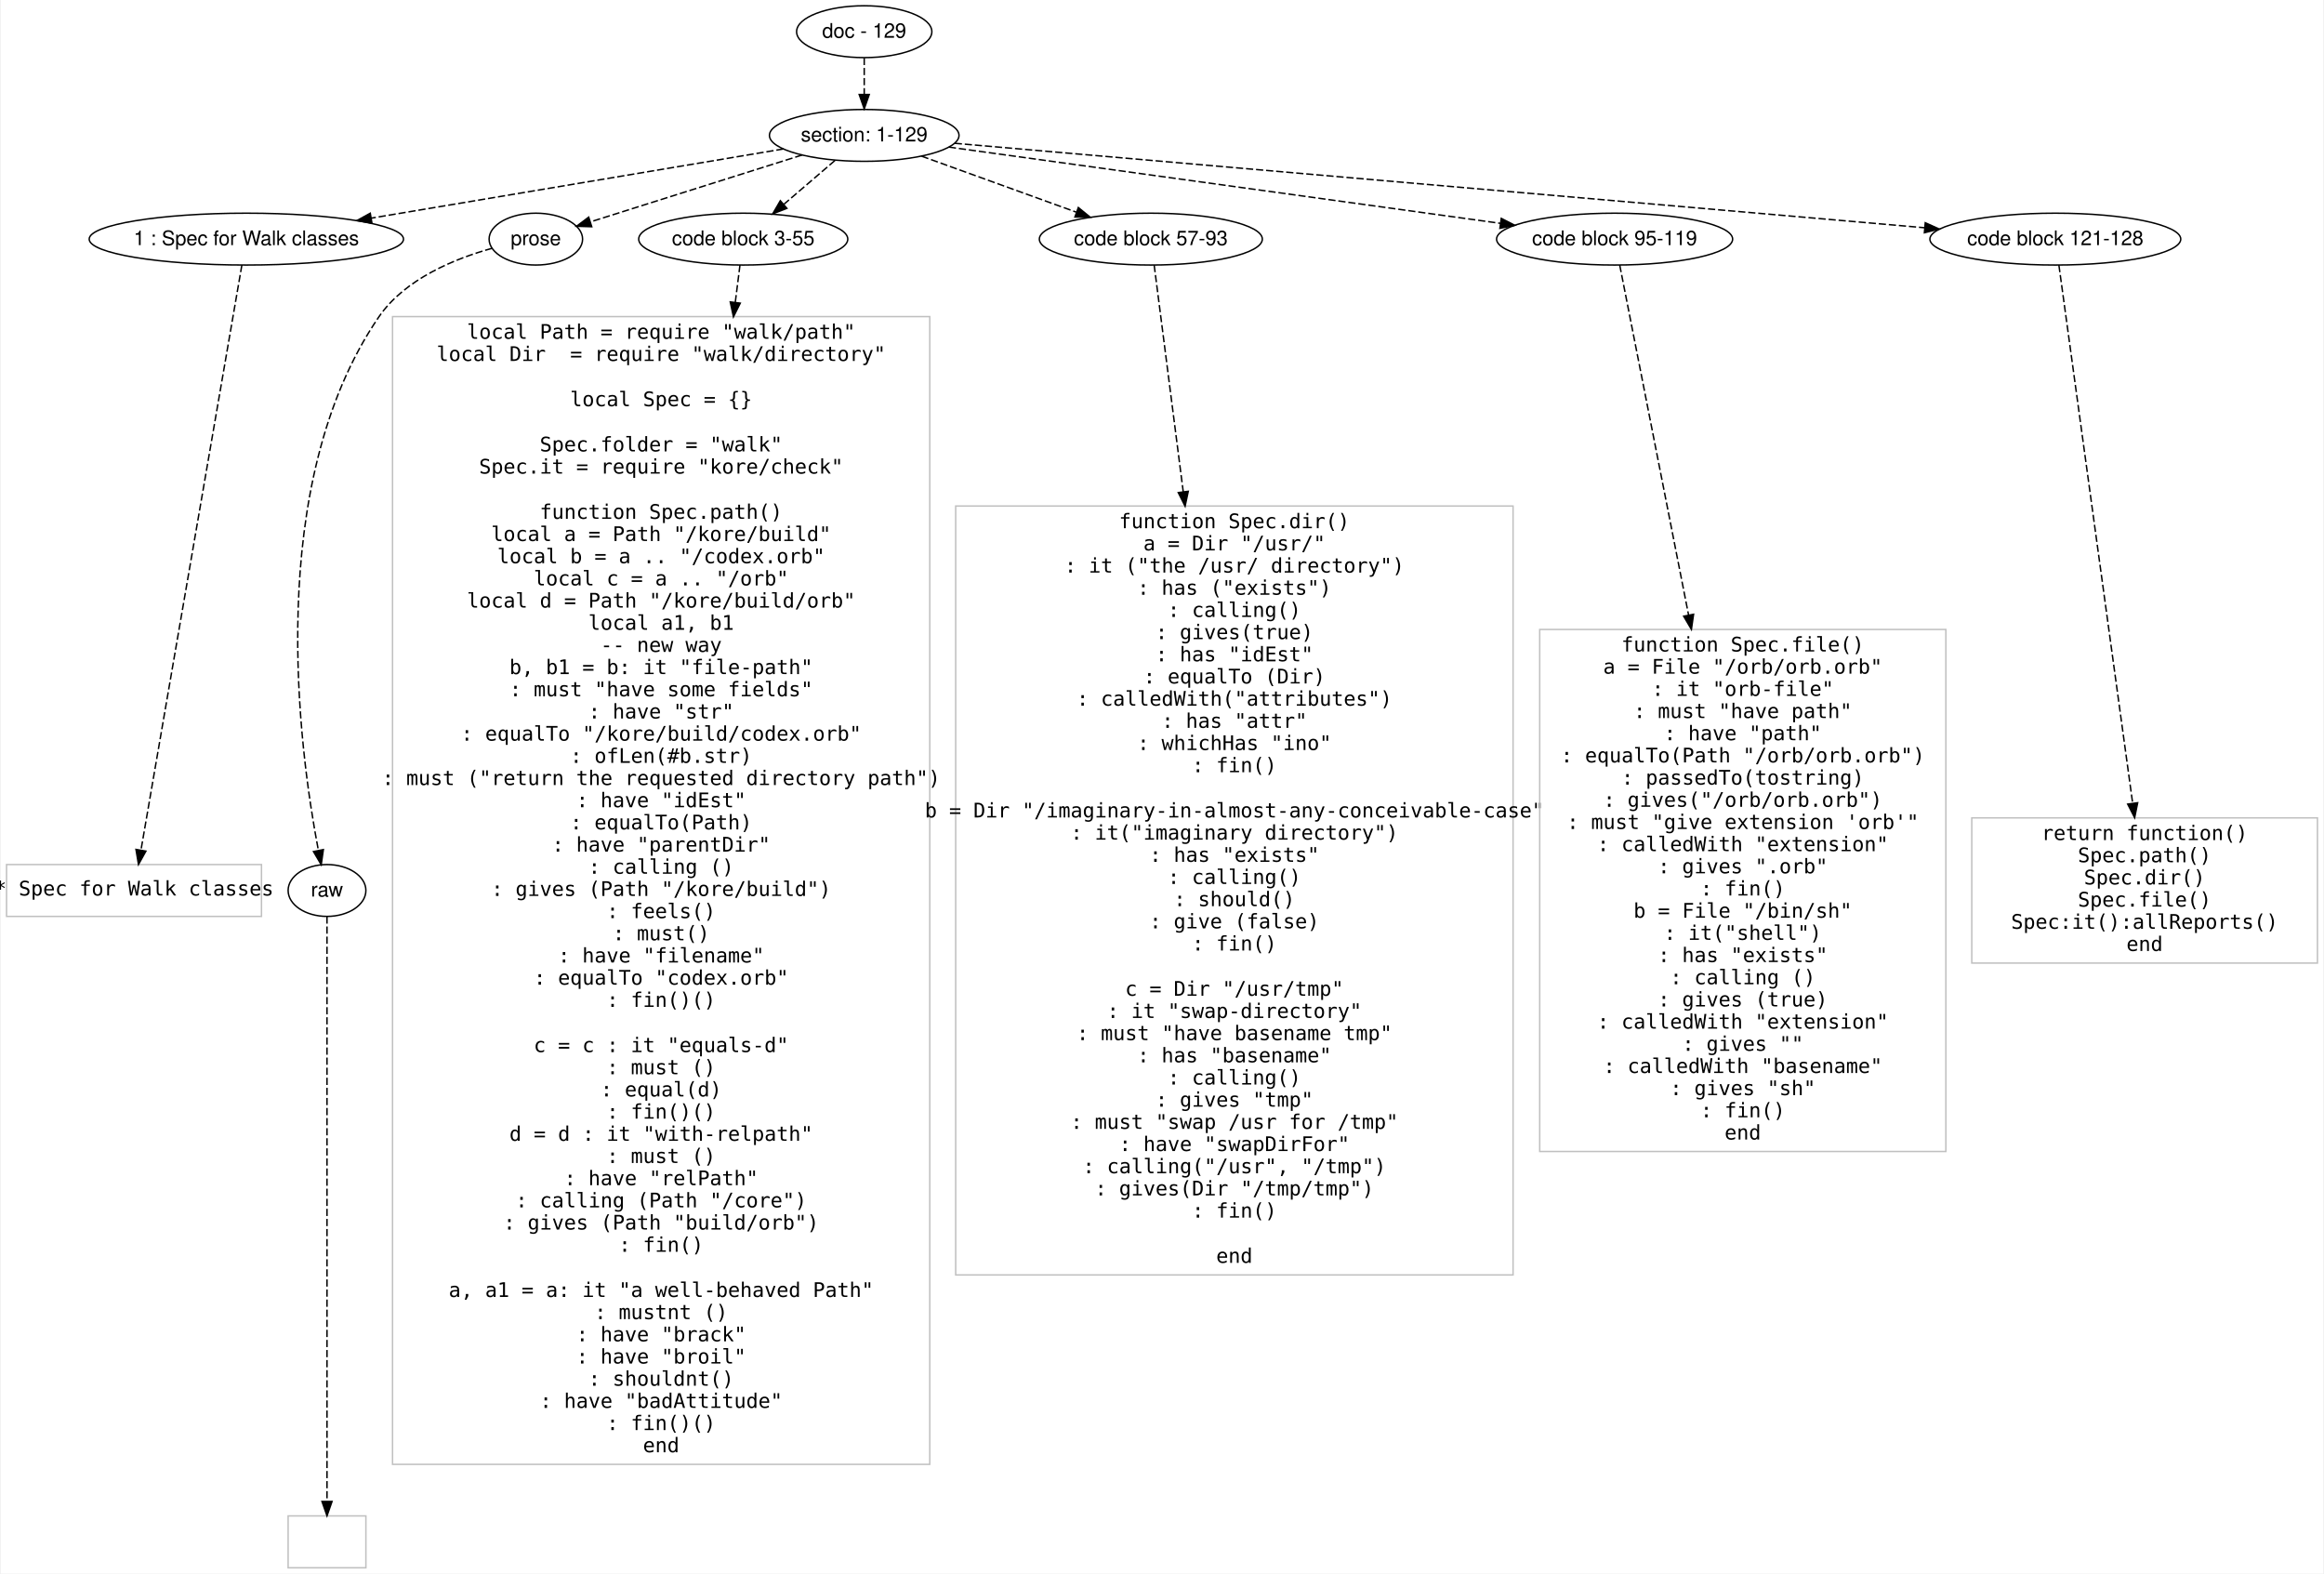
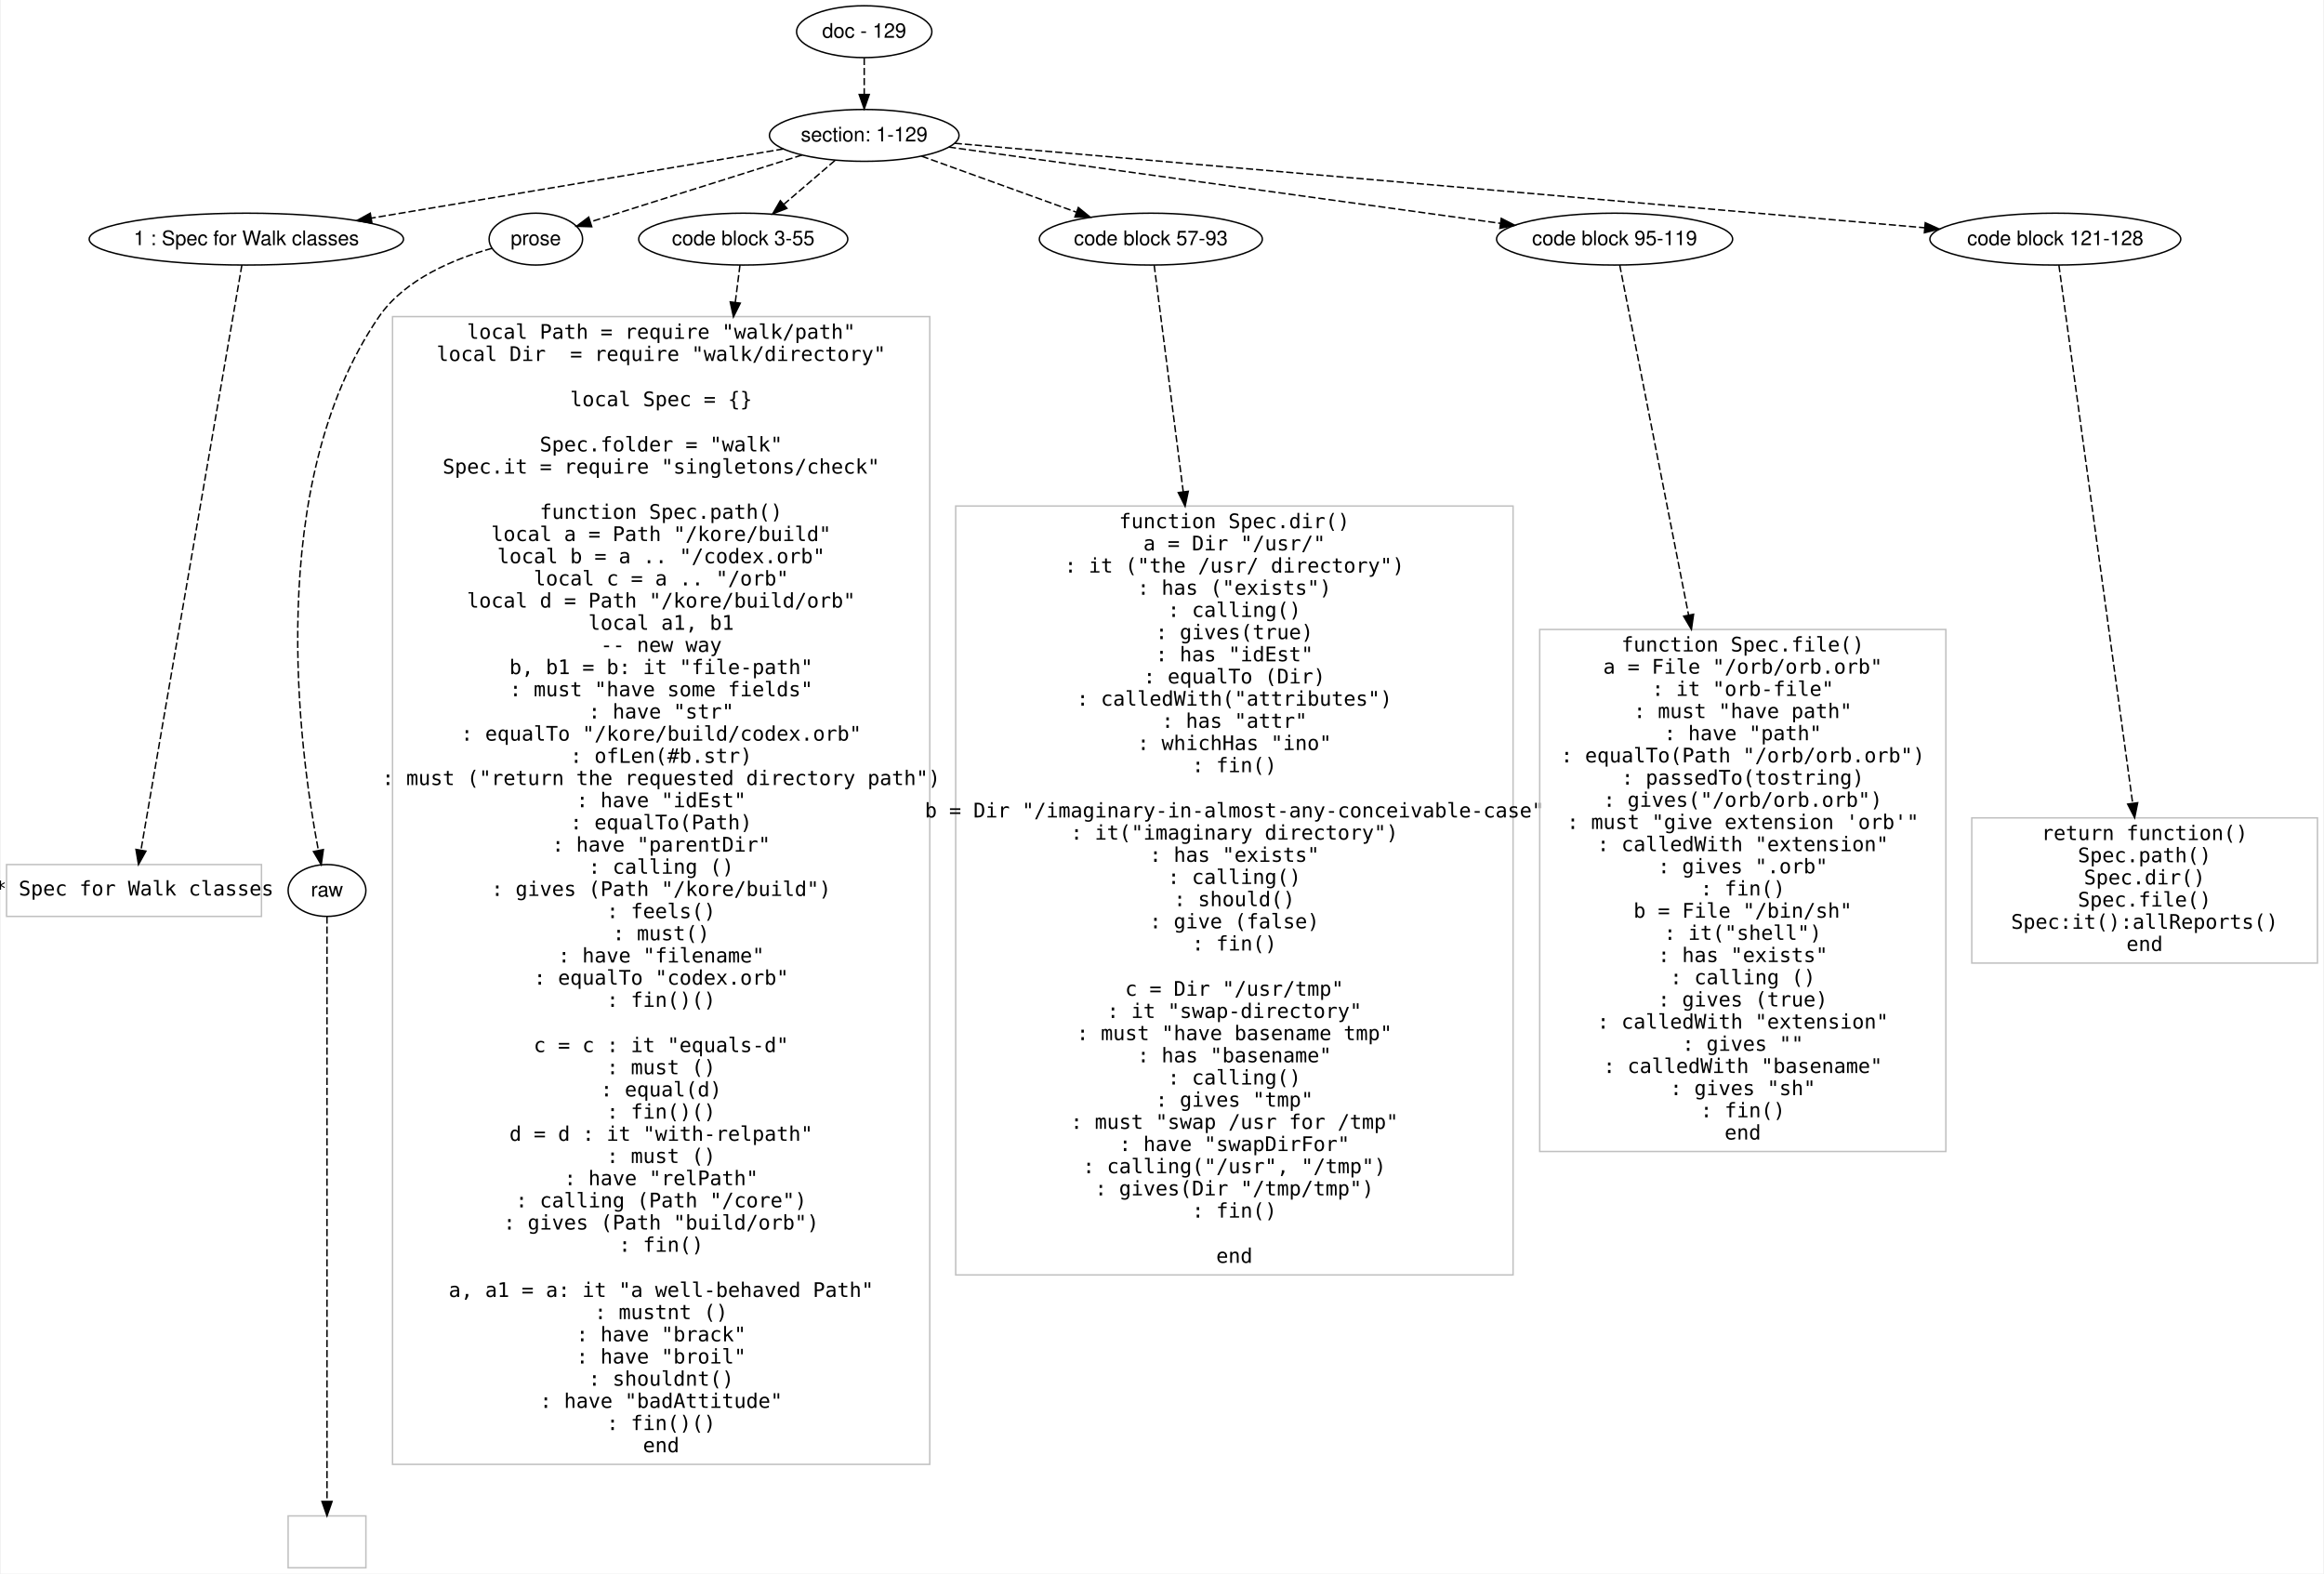
<svg xmlns="http://www.w3.org/2000/svg" width="1613pt" height="1092pt" viewBox="0.00 0.00 1612.50 1092.40">
  <g id="graph0" class="graph" transform="scale(1 1) rotate(0) translate(4 1088.401)">
    <polygon fill="#ffffff" stroke="transparent" points="-4,4 -4,-1088.401 1608.5,-1088.401 1608.5,4 -4,4" />
    <g id="node1" class="node">
      <ellipse fill="none" stroke="#000000" cx="595.5" cy="-1066.401" rx="46.958" ry="18" />
      <text text-anchor="middle" x="595.5" y="-1062.201" font-family="Helvetica,sans-Serif" font-size="14.00" fill="#000000">doc - 129</text>
    </g>
    <g id="node2" class="node">
      <ellipse fill="none" stroke="#000000" cx="595.5" cy="-994.401" rx="65.819" ry="18" />
      <text text-anchor="middle" x="595.5" y="-990.201" font-family="Helvetica,sans-Serif" font-size="14.00" fill="#000000">section: 1-129</text>
    </g>
    <g id="edge1" class="edge">
      <path fill="none" stroke="#000000" stroke-dasharray="5,2" d="M595.5,-1048.233C595.5,-1040.532 595.5,-1031.376 595.5,-1022.818" />
      <polygon fill="#000000" stroke="#000000" points="599,-1022.815 595.5,-1012.815 592,-1022.815 599,-1022.815" />
    </g>
    <g id="node3" class="node">
      <ellipse fill="none" stroke="#000000" cx="166.5" cy="-922.401" rx="109.121" ry="18" />
      <text text-anchor="middle" x="166.5" y="-918.201" font-family="Helvetica,sans-Serif" font-size="14.00" fill="#000000">1 : Spec for Walk classes</text>
    </g>
    <g id="edge2" class="edge">
      <path fill="none" stroke="#000000" stroke-dasharray="5,2" d="M539.416,-984.989C466.556,-972.76 338.6,-951.285 253.193,-936.951" />
      <polygon fill="#000000" stroke="#000000" points="253.696,-933.487 243.255,-935.283 252.537,-940.39 253.696,-933.487" />
    </g>
    <g id="node4" class="node">
      <ellipse fill="none" stroke="#000000" cx="367.5" cy="-922.401" rx="32.459" ry="18" />
      <text text-anchor="middle" x="367.5" y="-918.201" font-family="Helvetica,sans-Serif" font-size="14.00" fill="#000000">prose</text>
    </g>
    <g id="edge3" class="edge">
      <path fill="none" stroke="#000000" stroke-dasharray="5,2" d="M552.347,-980.774C509.978,-967.394 445.977,-947.184 405.484,-934.396" />
      <polygon fill="#000000" stroke="#000000" points="406.313,-930.988 395.724,-931.314 404.205,-937.663 406.313,-930.988" />
    </g>
    <g id="node5" class="node">
      <ellipse fill="none" stroke="#000000" cx="511.5" cy="-922.401" rx="72.584" ry="18" />
      <text text-anchor="middle" x="511.5" y="-918.201" font-family="Helvetica,sans-Serif" font-size="14.00" fill="#000000">code block 3-55</text>
    </g>
    <g id="edge4" class="edge">
      <path fill="none" stroke="#000000" stroke-dasharray="5,2" d="M575.166,-976.972C564.514,-967.842 551.302,-956.518 539.68,-946.555" />
      <polygon fill="#000000" stroke="#000000" points="541.808,-943.77 531.938,-939.92 537.253,-949.085 541.808,-943.77" />
    </g>
    <g id="node6" class="node">
      <ellipse fill="none" stroke="#000000" cx="794.5" cy="-922.401" rx="77.421" ry="18" />
      <text text-anchor="middle" x="794.5" y="-918.201" font-family="Helvetica,sans-Serif" font-size="14.00" fill="#000000">code block 57-93</text>
    </g>
    <g id="edge5" class="edge">
      <path fill="none" stroke="#000000" stroke-dasharray="5,2" d="M635.292,-980.004C666.159,-968.836 709.191,-953.267 742.736,-941.13" />
      <polygon fill="#000000" stroke="#000000" points="744.16,-944.337 752.372,-937.644 741.778,-937.755 744.16,-944.337" />
    </g>
    <g id="node7" class="node">
      <ellipse fill="none" stroke="#000000" cx="1116.5" cy="-922.401" rx="81.954" ry="18" />
      <text text-anchor="middle" x="1116.5" y="-918.201" font-family="Helvetica,sans-Serif" font-size="14.00" fill="#000000">code block 95-119</text>
    </g>
    <g id="edge6" class="edge">
      <path fill="none" stroke="#000000" stroke-dasharray="5,2" d="M654.253,-986.282C748.094,-973.314 931.935,-947.908 1037.294,-933.347" />
      <polygon fill="#000000" stroke="#000000" points="1037.813,-936.809 1047.239,-931.973 1036.854,-929.875 1037.813,-936.809" />
    </g>
    <g id="node8" class="node">
      <ellipse fill="none" stroke="#000000" cx="1422.5" cy="-922.401" rx="87.095" ry="18" />
      <text text-anchor="middle" x="1422.5" y="-918.201" font-family="Helvetica,sans-Serif" font-size="14.00" fill="#000000">code block 121-128</text>
    </g>
    <g id="edge7" class="edge">
      <path fill="none" stroke="#000000" stroke-dasharray="5,2" d="M658.338,-988.931C803.51,-976.292 1162.661,-945.023 1331.736,-930.303" />
      <polygon fill="#000000" stroke="#000000" points="1332.197,-933.777 1341.856,-929.422 1331.59,-926.803 1332.197,-933.777" />
    </g>
    <g id="node9" class="node">
      <polygon fill="none" stroke="#c0c0c0" points="177,-488.201 0,-488.201 0,-452.201 177,-452.201 177,-488.201" />
      <text text-anchor="middle" x="88.5" y="-466.701" font-family="Inconsolata" font-size="14.00" fill="#000000">* Spec for Walk classes</text>
    </g>
    <g id="edge8" class="edge">
      <path fill="none" stroke="#000000" stroke-dasharray="5,2" d="M163.394,-904.396C151.384,-834.768 107.929,-582.84 93.325,-498.176" />
      <polygon fill="#000000" stroke="#000000" points="96.764,-497.517 91.615,-488.258 89.865,-498.707 96.764,-497.517" />
    </g>
    <g id="node10" class="node">
      <ellipse fill="none" stroke="#000000" cx="222.5" cy="-470.201" rx="27" ry="18" />
      <text text-anchor="middle" x="222.5" y="-466.001" font-family="Helvetica,sans-Serif" font-size="14.00" fill="#000000">raw</text>
    </g>
    <g id="edge9" class="edge">
      <path fill="none" stroke="#000000" stroke-dasharray="5,2" d="M337.129,-916.019C311.664,-908.957 276.638,-894.886 258.5,-868.401 178.454,-751.523 203.154,-567.93 216.465,-498.27" />
      <polygon fill="#000000" stroke="#000000" points="219.97,-498.586 218.485,-488.096 213.104,-497.222 219.97,-498.586" />
    </g>
    <g id="node12" class="node">
      <polygon fill="none" stroke="#c0c0c0" points="641,-868.602 268,-868.602 268,-71.799 641,-71.799 641,-868.602" />
      <text text-anchor="middle" x="454.5" y="-853.201" font-family="Inconsolata" font-size="14.00" fill="#000000">local Path = require "walk/path"</text>
      <text text-anchor="middle" x="454.5" y="-837.801" font-family="Inconsolata" font-size="14.00" fill="#000000">local Dir  = require "walk/directory"</text>
      <text text-anchor="middle" x="454.5" y="-806.401" font-family="Inconsolata" font-size="14.00" fill="#000000">local Spec = {}</text>
      <text text-anchor="middle" x="454.5" y="-775.001" font-family="Inconsolata" font-size="14.00" fill="#000000">Spec.folder = "walk"</text>
-       <text text-anchor="middle" x="454.5" y="-759.601" font-family="Inconsolata" font-size="14.00" fill="#000000">Spec.it = require "kore/check"</text>
+       <text text-anchor="middle" x="454.5" y="-759.601" font-family="Inconsolata" font-size="14.00" fill="#000000">Spec.it = require "singletons/check"</text>
      <text text-anchor="middle" x="454.5" y="-728.201" font-family="Inconsolata" font-size="14.00" fill="#000000">function Spec.path()</text>
      <text text-anchor="middle" x="454.5" y="-712.801" font-family="Inconsolata" font-size="14.00" fill="#000000">  local a = Path "/kore/build"</text>
      <text text-anchor="middle" x="454.5" y="-697.401" font-family="Inconsolata" font-size="14.00" fill="#000000">  local b = a .. "/codex.orb"</text>
      <text text-anchor="middle" x="454.5" y="-682.001" font-family="Inconsolata" font-size="14.00" fill="#000000">  local c = a .. "/orb"</text>
      <text text-anchor="middle" x="454.5" y="-666.601" font-family="Inconsolata" font-size="14.00" fill="#000000">  local d = Path "/kore/build/orb"</text>
      <text text-anchor="middle" x="454.5" y="-651.201" font-family="Inconsolata" font-size="14.00" fill="#000000">  local a1, b1</text>
      <text text-anchor="middle" x="454.5" y="-635.801" font-family="Inconsolata" font-size="14.00" fill="#000000">  -- new way</text>
      <text text-anchor="middle" x="454.5" y="-620.401" font-family="Inconsolata" font-size="14.00" fill="#000000">  b, b1 = b: it "file-path"</text>
      <text text-anchor="middle" x="454.5" y="-605.001" font-family="Inconsolata" font-size="14.00" fill="#000000">     : must "have some fields"</text>
      <text text-anchor="middle" x="454.5" y="-589.601" font-family="Inconsolata" font-size="14.00" fill="#000000">        : have "str"</text>
      <text text-anchor="middle" x="454.5" y="-574.201" font-family="Inconsolata" font-size="14.00" fill="#000000">        : equalTo "/kore/build/codex.orb"</text>
      <text text-anchor="middle" x="454.5" y="-558.801" font-family="Inconsolata" font-size="14.00" fill="#000000">        : ofLen(#b.str)</text>
      <text text-anchor="middle" x="454.5" y="-543.401" font-family="Inconsolata" font-size="14.00" fill="#000000">     : must ("return the requested directory path")</text>
      <text text-anchor="middle" x="454.5" y="-528.001" font-family="Inconsolata" font-size="14.00" fill="#000000">        : have "idEst"</text>
      <text text-anchor="middle" x="454.5" y="-512.601" font-family="Inconsolata" font-size="14.00" fill="#000000">        : equalTo(Path)</text>
      <text text-anchor="middle" x="454.5" y="-497.201" font-family="Inconsolata" font-size="14.00" fill="#000000">        : have "parentDir"</text>
      <text text-anchor="middle" x="454.5" y="-481.801" font-family="Inconsolata" font-size="14.00" fill="#000000">        : calling ()</text>
      <text text-anchor="middle" x="454.5" y="-466.401" font-family="Inconsolata" font-size="14.00" fill="#000000">        : gives (Path "/kore/build")</text>
      <text text-anchor="middle" x="454.5" y="-451.001" font-family="Inconsolata" font-size="14.00" fill="#000000">        : feels()</text>
      <text text-anchor="middle" x="454.5" y="-435.601" font-family="Inconsolata" font-size="14.00" fill="#000000">     : must()</text>
      <text text-anchor="middle" x="454.5" y="-420.201" font-family="Inconsolata" font-size="14.00" fill="#000000">        : have "filename"</text>
      <text text-anchor="middle" x="454.5" y="-404.801" font-family="Inconsolata" font-size="14.00" fill="#000000">        : equalTo "codex.orb"</text>
      <text text-anchor="middle" x="454.5" y="-389.401" font-family="Inconsolata" font-size="14.00" fill="#000000">        : fin()()</text>
      <text text-anchor="middle" x="454.5" y="-358.001" font-family="Inconsolata" font-size="14.00" fill="#000000">  c = c : it "equals-d"</text>
      <text text-anchor="middle" x="454.5" y="-342.601" font-family="Inconsolata" font-size="14.00" fill="#000000">        : must ()</text>
      <text text-anchor="middle" x="454.5" y="-327.2" font-family="Inconsolata" font-size="14.00" fill="#000000">            : equal(d)</text>
      <text text-anchor="middle" x="454.5" y="-311.8" font-family="Inconsolata" font-size="14.00" fill="#000000">            : fin()()</text>
      <text text-anchor="middle" x="454.5" y="-296.4" font-family="Inconsolata" font-size="14.00" fill="#000000">  d = d : it "with-relpath"</text>
      <text text-anchor="middle" x="454.5" y="-281" font-family="Inconsolata" font-size="14.00" fill="#000000">      : must ()</text>
      <text text-anchor="middle" x="454.5" y="-265.6" font-family="Inconsolata" font-size="14.00" fill="#000000">        : have "relPath"</text>
      <text text-anchor="middle" x="454.5" y="-250.2" font-family="Inconsolata" font-size="14.00" fill="#000000">        : calling (Path "/core")</text>
      <text text-anchor="middle" x="454.5" y="-234.8" font-family="Inconsolata" font-size="14.00" fill="#000000">        : gives (Path "build/orb")</text>
      <text text-anchor="middle" x="454.5" y="-219.4" font-family="Inconsolata" font-size="14.00" fill="#000000">        : fin()</text>
      <text text-anchor="middle" x="454.5" y="-188" font-family="Inconsolata" font-size="14.00" fill="#000000">  a, a1 = a: it "a well-behaved Path"</text>
      <text text-anchor="middle" x="454.5" y="-172.6" font-family="Inconsolata" font-size="14.00" fill="#000000">             : mustnt ()</text>
      <text text-anchor="middle" x="454.5" y="-157.2" font-family="Inconsolata" font-size="14.00" fill="#000000">                : have "brack"</text>
      <text text-anchor="middle" x="454.5" y="-141.8" font-family="Inconsolata" font-size="14.00" fill="#000000">                : have "broil"</text>
      <text text-anchor="middle" x="454.5" y="-126.4" font-family="Inconsolata" font-size="14.00" fill="#000000">             : shouldnt()</text>
      <text text-anchor="middle" x="454.5" y="-111" font-family="Inconsolata" font-size="14.00" fill="#000000">                : have "badAttitude"</text>
      <text text-anchor="middle" x="454.5" y="-95.6" font-family="Inconsolata" font-size="14.00" fill="#000000">                : fin()()</text>
      <text text-anchor="middle" x="454.5" y="-80.2" font-family="Inconsolata" font-size="14.00" fill="#000000">end</text>
    </g>
    <g id="edge11" class="edge">
      <path fill="none" stroke="#000000" stroke-dasharray="5,2" d="M509.23,-904.396C508.36,-897.487 507.262,-888.783 505.982,-878.626" />
      <polygon fill="#000000" stroke="#000000" points="509.423,-877.938 504.7,-868.454 502.478,-878.813 509.423,-877.938" />
    </g>
    <g id="node13" class="node">
      <polygon fill="none" stroke="#c0c0c0" points="1046,-737.102 659,-737.102 659,-203.3 1046,-203.3 1046,-737.102" />
      <text text-anchor="middle" x="852.5" y="-721.701" font-family="Inconsolata" font-size="14.00" fill="#000000">function Spec.dir()</text>
      <text text-anchor="middle" x="852.5" y="-706.301" font-family="Inconsolata" font-size="14.00" fill="#000000">  a = Dir "/usr/"</text>
      <text text-anchor="middle" x="852.5" y="-690.901" font-family="Inconsolata" font-size="14.00" fill="#000000">         : it ("the /usr/ directory")</text>
      <text text-anchor="middle" x="852.5" y="-675.501" font-family="Inconsolata" font-size="14.00" fill="#000000">            : has ("exists")</text>
      <text text-anchor="middle" x="852.5" y="-660.101" font-family="Inconsolata" font-size="14.00" fill="#000000">            : calling()</text>
      <text text-anchor="middle" x="852.5" y="-644.701" font-family="Inconsolata" font-size="14.00" fill="#000000">            : gives(true)</text>
      <text text-anchor="middle" x="852.5" y="-629.301" font-family="Inconsolata" font-size="14.00" fill="#000000">            : has "idEst"</text>
      <text text-anchor="middle" x="852.5" y="-613.901" font-family="Inconsolata" font-size="14.00" fill="#000000">            : equalTo (Dir)</text>
      <text text-anchor="middle" x="852.5" y="-598.501" font-family="Inconsolata" font-size="14.00" fill="#000000">            : calledWith("attributes")</text>
      <text text-anchor="middle" x="852.5" y="-583.101" font-family="Inconsolata" font-size="14.00" fill="#000000">            : has "attr"</text>
      <text text-anchor="middle" x="852.5" y="-567.701" font-family="Inconsolata" font-size="14.00" fill="#000000">            : whichHas "ino"</text>
      <text text-anchor="middle" x="852.5" y="-552.301" font-family="Inconsolata" font-size="14.00" fill="#000000">            : fin()</text>
      <text text-anchor="middle" x="852.5" y="-520.901" font-family="Inconsolata" font-size="14.00" fill="#000000">  b = Dir "/imaginary-in-almost-any-conceivable-case"</text>
      <text text-anchor="middle" x="852.5" y="-505.501" font-family="Inconsolata" font-size="14.00" fill="#000000">         : it("imaginary directory")</text>
      <text text-anchor="middle" x="852.5" y="-490.101" font-family="Inconsolata" font-size="14.00" fill="#000000">             : has "exists"</text>
      <text text-anchor="middle" x="852.5" y="-474.701" font-family="Inconsolata" font-size="14.00" fill="#000000">              : calling()</text>
      <text text-anchor="middle" x="852.5" y="-459.301" font-family="Inconsolata" font-size="14.00" fill="#000000">              : should()</text>
      <text text-anchor="middle" x="852.5" y="-443.901" font-family="Inconsolata" font-size="14.00" fill="#000000">             : give (false)</text>
      <text text-anchor="middle" x="852.5" y="-428.501" font-family="Inconsolata" font-size="14.00" fill="#000000">              : fin()</text>
      <text text-anchor="middle" x="852.5" y="-397.101" font-family="Inconsolata" font-size="14.00" fill="#000000">   c = Dir "/usr/tmp"</text>
      <text text-anchor="middle" x="852.5" y="-381.701" font-family="Inconsolata" font-size="14.00" fill="#000000">          : it "swap-directory"</text>
      <text text-anchor="middle" x="852.5" y="-366.3" font-family="Inconsolata" font-size="14.00" fill="#000000">          : must "have basename tmp"</text>
      <text text-anchor="middle" x="852.5" y="-350.901" font-family="Inconsolata" font-size="14.00" fill="#000000">            : has "basename"</text>
      <text text-anchor="middle" x="852.5" y="-335.5" font-family="Inconsolata" font-size="14.00" fill="#000000">            : calling()</text>
      <text text-anchor="middle" x="852.5" y="-320.101" font-family="Inconsolata" font-size="14.00" fill="#000000">            : gives "tmp"</text>
      <text text-anchor="middle" x="852.5" y="-304.7" font-family="Inconsolata" font-size="14.00" fill="#000000">         : must "swap /usr for /tmp"</text>
      <text text-anchor="middle" x="852.5" y="-289.3" font-family="Inconsolata" font-size="14.00" fill="#000000">          : have "swapDirFor"</text>
      <text text-anchor="middle" x="852.5" y="-273.9" font-family="Inconsolata" font-size="14.00" fill="#000000">          : calling("/usr", "/tmp")</text>
      <text text-anchor="middle" x="852.5" y="-258.5" font-family="Inconsolata" font-size="14.00" fill="#000000">          : gives(Dir "/tmp/tmp")</text>
      <text text-anchor="middle" x="852.5" y="-243.1" font-family="Inconsolata" font-size="14.00" fill="#000000">          : fin()</text>
      <text text-anchor="middle" x="852.5" y="-211.7" font-family="Inconsolata" font-size="14.00" fill="#000000">end</text>
    </g>
    <g id="edge12" class="edge">
      <path fill="none" stroke="#000000" stroke-dasharray="5,2" d="M796.809,-904.396C800.545,-875.274 808.37,-814.264 817.005,-746.939" />
      <polygon fill="#000000" stroke="#000000" points="820.484,-747.327 818.285,-736.963 813.541,-746.436 820.484,-747.327" />
    </g>
    <g id="node14" class="node">
      <polygon fill="none" stroke="#c0c0c0" points="1346.5,-651.402 1064.5,-651.402 1064.5,-289 1346.5,-289 1346.5,-651.402" />
      <text text-anchor="middle" x="1205.5" y="-636.101" font-family="Inconsolata" font-size="14.00" fill="#000000">function Spec.file()</text>
      <text text-anchor="middle" x="1205.5" y="-620.701" font-family="Inconsolata" font-size="14.00" fill="#000000">  a = File "/orb/orb.orb"</text>
      <text text-anchor="middle" x="1205.5" y="-605.301" font-family="Inconsolata" font-size="14.00" fill="#000000">      : it "orb-file"</text>
      <text text-anchor="middle" x="1205.5" y="-589.901" font-family="Inconsolata" font-size="14.00" fill="#000000">      : must "have path"</text>
      <text text-anchor="middle" x="1205.5" y="-574.501" font-family="Inconsolata" font-size="14.00" fill="#000000">        : have "path"</text>
      <text text-anchor="middle" x="1205.5" y="-559.101" font-family="Inconsolata" font-size="14.00" fill="#000000">        : equalTo(Path "/orb/orb.orb")</text>
      <text text-anchor="middle" x="1205.5" y="-543.701" font-family="Inconsolata" font-size="14.00" fill="#000000">        : passedTo(tostring)</text>
      <text text-anchor="middle" x="1205.5" y="-528.301" font-family="Inconsolata" font-size="14.00" fill="#000000">        : gives("/orb/orb.orb")</text>
      <text text-anchor="middle" x="1205.5" y="-512.901" font-family="Inconsolata" font-size="14.00" fill="#000000">      : must "give extension 'orb'"</text>
      <text text-anchor="middle" x="1205.5" y="-497.501" font-family="Inconsolata" font-size="14.00" fill="#000000">        : calledWith "extension"</text>
      <text text-anchor="middle" x="1205.5" y="-482.101" font-family="Inconsolata" font-size="14.00" fill="#000000">        : gives ".orb"</text>
      <text text-anchor="middle" x="1205.5" y="-466.701" font-family="Inconsolata" font-size="14.00" fill="#000000">        : fin()</text>
      <text text-anchor="middle" x="1205.5" y="-451.301" font-family="Inconsolata" font-size="14.00" fill="#000000">   b = File "/bin/sh"</text>
      <text text-anchor="middle" x="1205.5" y="-435.901" font-family="Inconsolata" font-size="14.00" fill="#000000">       : it("shell")</text>
      <text text-anchor="middle" x="1205.5" y="-420.501" font-family="Inconsolata" font-size="14.00" fill="#000000">         : has "exists"</text>
      <text text-anchor="middle" x="1205.5" y="-405.101" font-family="Inconsolata" font-size="14.00" fill="#000000">         : calling ()</text>
      <text text-anchor="middle" x="1205.5" y="-389.701" font-family="Inconsolata" font-size="14.00" fill="#000000">         : gives (true)</text>
      <text text-anchor="middle" x="1205.5" y="-374.3" font-family="Inconsolata" font-size="14.00" fill="#000000">         : calledWith "extension"</text>
      <text text-anchor="middle" x="1205.5" y="-358.901" font-family="Inconsolata" font-size="14.00" fill="#000000">         : gives ""</text>
      <text text-anchor="middle" x="1205.5" y="-343.5" font-family="Inconsolata" font-size="14.00" fill="#000000">         : calledWith "basename"</text>
      <text text-anchor="middle" x="1205.5" y="-328.101" font-family="Inconsolata" font-size="14.00" fill="#000000">         : gives "sh"</text>
      <text text-anchor="middle" x="1205.5" y="-312.7" font-family="Inconsolata" font-size="14.00" fill="#000000">         : fin()</text>
      <text text-anchor="middle" x="1205.5" y="-297.3" font-family="Inconsolata" font-size="14.00" fill="#000000">end</text>
    </g>
    <g id="edge13" class="edge">
      <path fill="none" stroke="#000000" stroke-dasharray="5,2" d="M1120.044,-904.396C1128.163,-863.144 1148.876,-757.905 1167.875,-661.37" />
      <polygon fill="#000000" stroke="#000000" points="1171.329,-661.946 1169.826,-651.458 1164.46,-660.594 1171.329,-661.946" />
    </g>
    <g id="node15" class="node">
      <polygon fill="none" stroke="#c0c0c0" points="1604.5,-520.602 1364.5,-520.602 1364.5,-419.8 1604.5,-419.8 1604.5,-520.602" />
      <text text-anchor="middle" x="1484.5" y="-505.201" font-family="Inconsolata" font-size="14.00" fill="#000000">return function()</text>
      <text text-anchor="middle" x="1484.5" y="-489.801" font-family="Inconsolata" font-size="14.00" fill="#000000">          Spec.path()</text>
      <text text-anchor="middle" x="1484.5" y="-474.401" font-family="Inconsolata" font-size="14.00" fill="#000000">          Spec.dir()</text>
      <text text-anchor="middle" x="1484.5" y="-459.001" font-family="Inconsolata" font-size="14.00" fill="#000000">          Spec.file()</text>
      <text text-anchor="middle" x="1484.5" y="-443.601" font-family="Inconsolata" font-size="14.00" fill="#000000">          Spec:it():allReports()</text>
      <text text-anchor="middle" x="1484.5" y="-428.201" font-family="Inconsolata" font-size="14.00" fill="#000000">       end</text>
    </g>
    <g id="edge14" class="edge">
      <path fill="none" stroke="#000000" stroke-dasharray="5,2" d="M1424.969,-904.396C1433.491,-842.238 1461.933,-634.794 1476.196,-530.767" />
      <polygon fill="#000000" stroke="#000000" points="1479.681,-531.111 1477.572,-520.728 1472.746,-530.16 1479.681,-531.111" />
    </g>
    <g id="node11" class="node">
      <polygon fill="none" stroke="#c0c0c0" points="249.5,-36 195.5,-36 195.5,0 249.5,0 249.5,-36" />
    </g>
    <g id="edge10" class="edge">
      <path fill="none" stroke="#000000" stroke-dasharray="5,2" d="M222.5,-452.195C222.5,-382.638 222.5,-131.152 222.5,-46.234" />
      <polygon fill="#000000" stroke="#000000" points="226,-46.057 222.5,-36.057 219,-46.057 226,-46.057" />
    </g>
  </g>
</svg>
